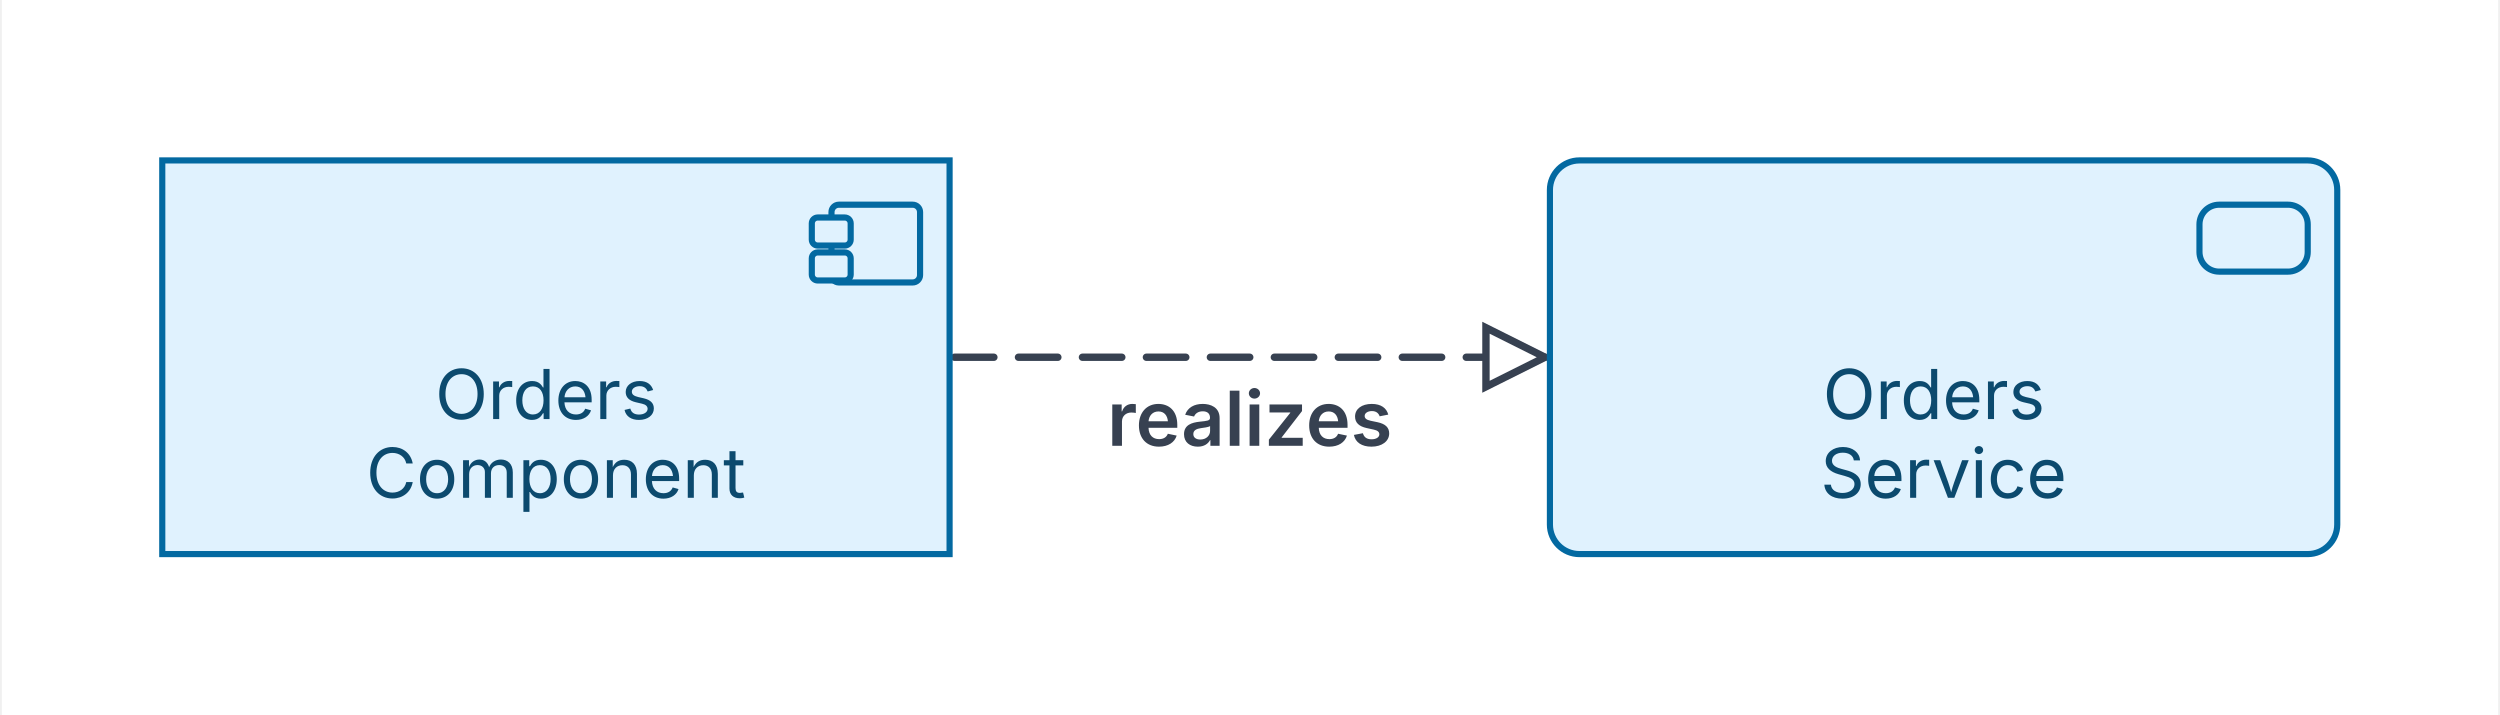
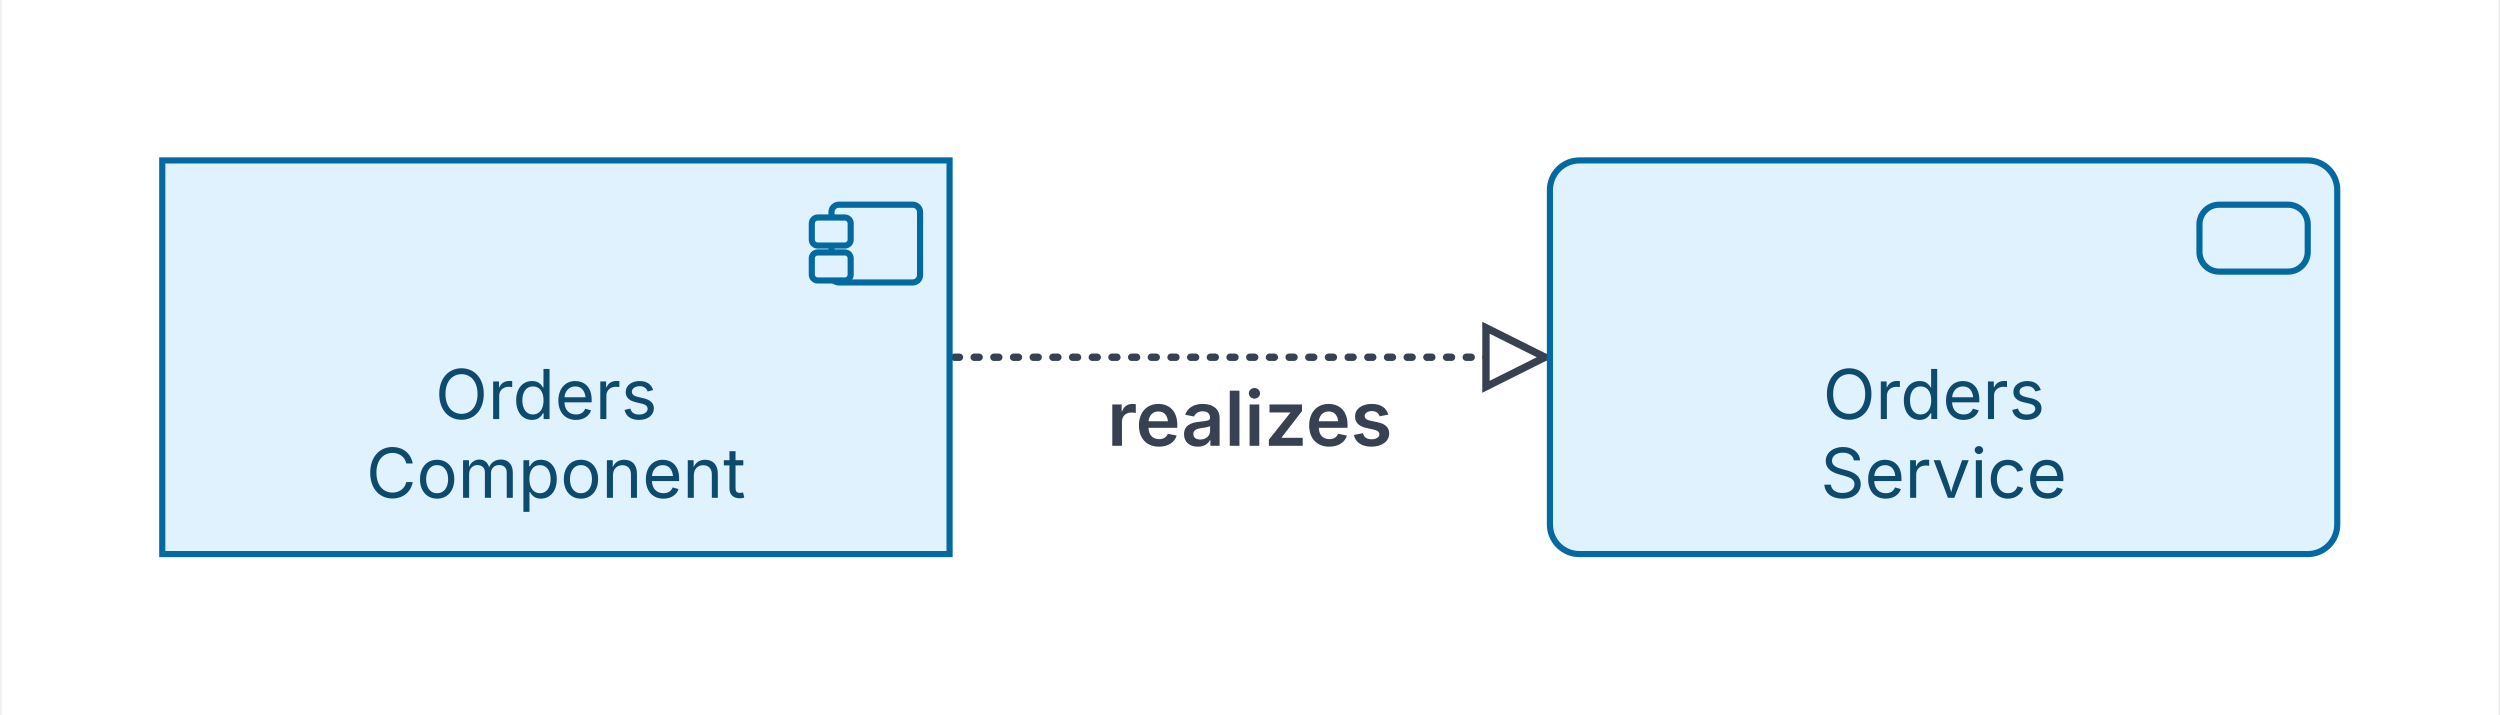
<svg xmlns="http://www.w3.org/2000/svg" role="img" width="507" height="145" viewBox="-20.6 -20.6 507.3 145.3">
  <rect x="-20.6" y="-20.6" width="507.3" height="145.3" fill="#ffffff" />
  <g font-family="Inter, Arial, sans-serif" font-size="14">
    <g data-dediren-edge-id="orders-realizes-service">
      <marker id="marker-end-orders-realizes-service" data-dediren-edge-marker-end="hollow_triangle" markerWidth="10" markerHeight="10" refX="9" refY="5" orient="auto">
        <path d="M 1 1 L 9 5 L 1 9 Z" fill="#ffffff" stroke="#374151" stroke-width="1" />
      </marker>
-       <path d="M 173.0 52.0 L 293.0 52.0" fill="none" stroke="#374151" stroke-width="1.5" stroke-linecap="round" stroke-linejoin="round" stroke-dasharray="8 5" marker-end="url(#marker-end-orders-realizes-service)" />
+       <path d="M 173.0 52.0 L 293.0 52.0" fill="none" stroke="#374151" stroke-width="1.5" stroke-linecap="round" stroke-linejoin="round" stroke-dasharray="1 3" marker-end="url(#marker-end-orders-realizes-service)" />
      <text x="233.0" y="70.0" text-anchor="middle" fill="none" font-size="15.4" font-weight="600" stroke="#ffffff" stroke-width="2">realizes</text>
      <text x="233.0" y="70.0" text-anchor="middle" fill="#374151" font-size="15.4" font-weight="600">realizes</text>
    </g>
    <g data-dediren-node-id="orders-component">
      <rect data-dediren-node-shape="archimate_rectangle" x="12.0" y="12.0" width="160.0" height="80.0" rx="0" fill="#e0f2fe" stroke="#0369a1" stroke-width="1.25" />
      <g data-dediren-node-decorator="archimate_application_component" data-dediren-icon-kind="component" data-dediren-icon-size="22">
        <rect x="148.0" y="21.0" width="18.0" height="15.8" rx="1.5" fill="#e0f2fe" stroke="#0369a1" stroke-width="1.25" />
        <rect x="144.0" y="23.6" width="7.9" height="5.7" rx="1.2" fill="#e0f2fe" stroke="#0369a1" stroke-width="1.25" />
        <rect x="144.0" y="30.7" width="7.9" height="5.7" rx="1.2" fill="#e0f2fe" stroke="#0369a1" stroke-width="1.25" />
      </g>
      <text x="92.0" y="59.5" text-anchor="middle" dominant-baseline="middle" fill="#0c4a6e" font-size="14.0">
        <tspan x="92.0" dy="0" textLength="42.7" lengthAdjust="spacing">Orders</tspan>
        <tspan x="92.0" dy="16.0" textLength="72.3" lengthAdjust="spacing">Component</tspan>
      </text>
    </g>
    <g data-dediren-node-id="orders-service">
      <rect data-dediren-node-shape="archimate_rounded_rectangle" x="294.0" y="12.0" width="160.0" height="80.0" rx="6" fill="#e0f2fe" stroke="#0369a1" stroke-width="1.25" />
      <g data-dediren-node-decorator="archimate_application_service" data-dediren-icon-kind="service" data-dediren-icon-size="22">
        <rect x="426.0" y="21.0" width="22.0" height="13.6" rx="4.0" fill="#e0f2fe" stroke="#0369a1" stroke-width="1.25" />
      </g>
      <text x="374.0" y="59.5" text-anchor="middle" dominant-baseline="middle" fill="#0c4a6e" font-size="14.0">
        <tspan x="374.0" dy="0" textLength="42.7" lengthAdjust="spacing">Orders</tspan>
        <tspan x="374.0" dy="16.0" textLength="46.6" lengthAdjust="spacing">Service</tspan>
      </text>
    </g>
  </g>
</svg>
